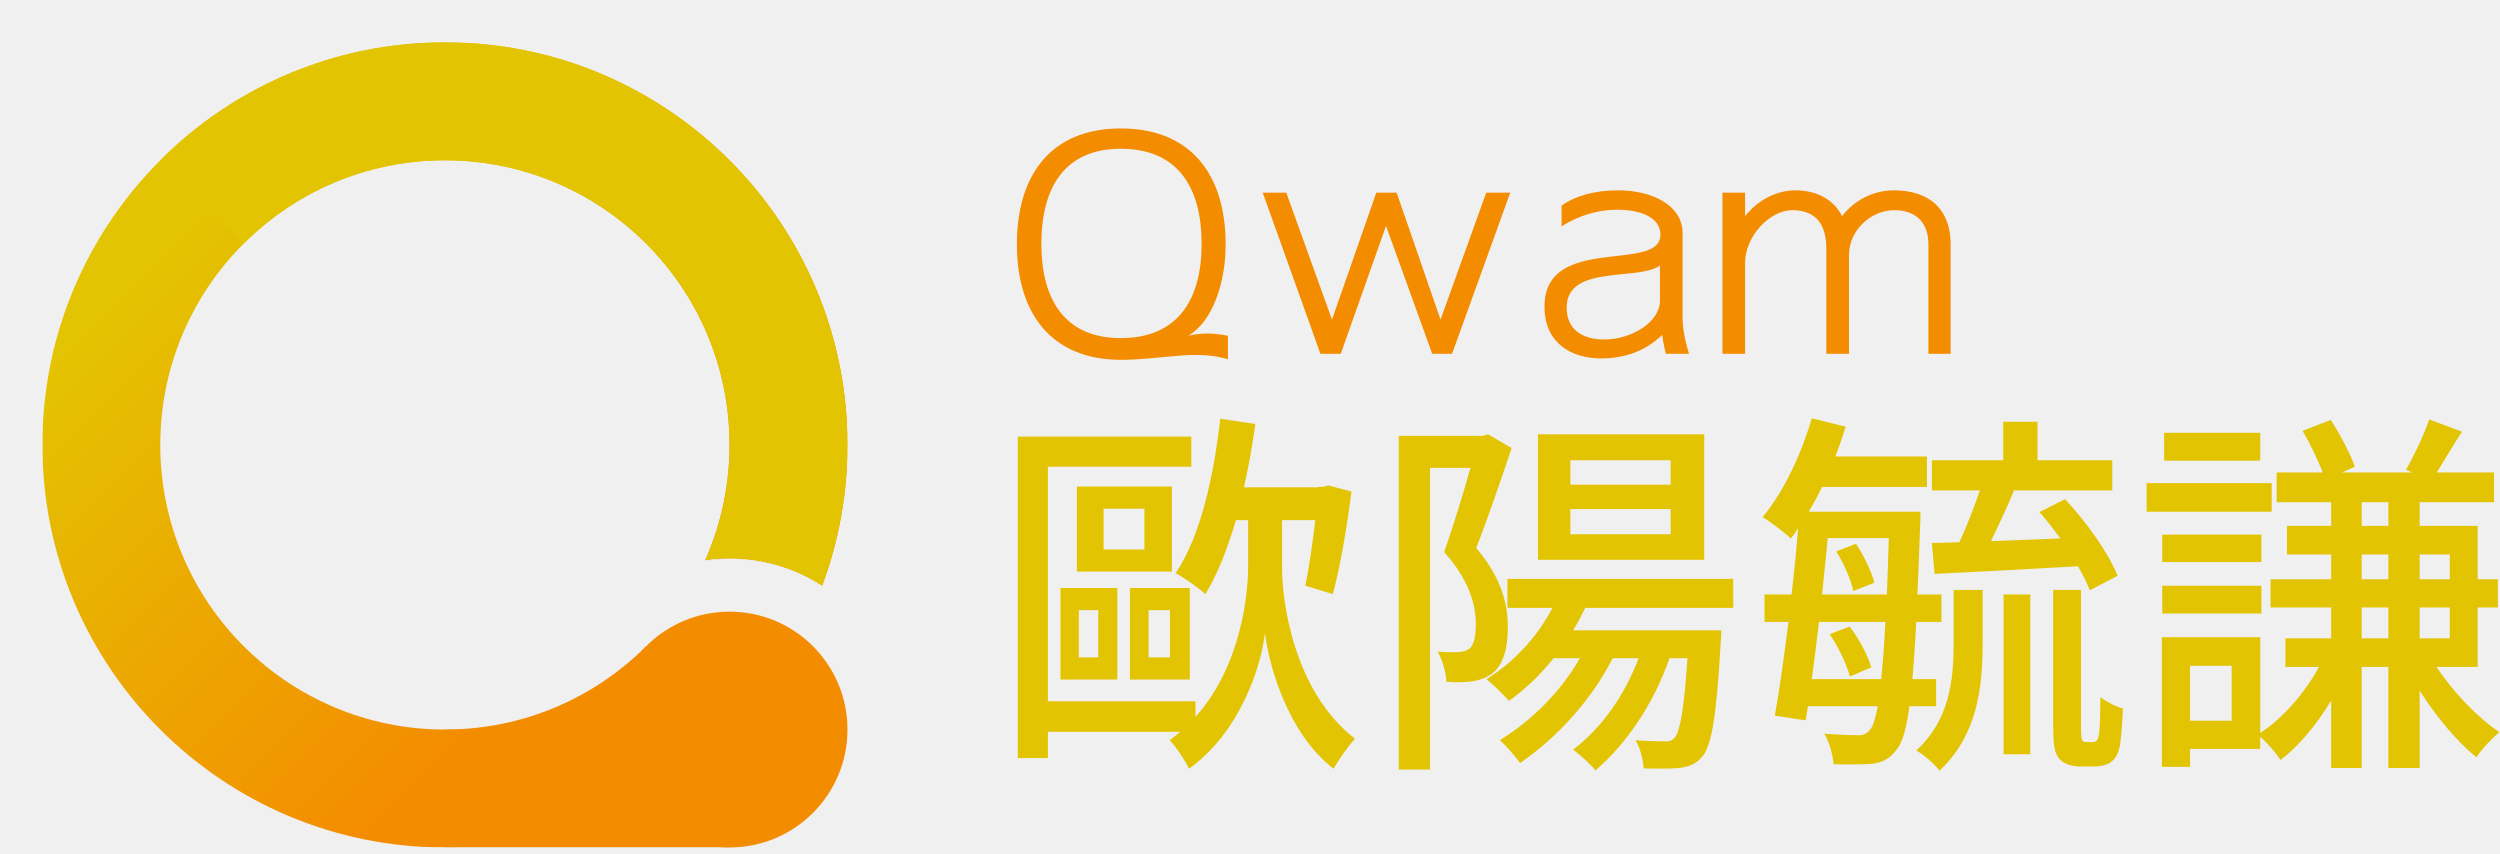
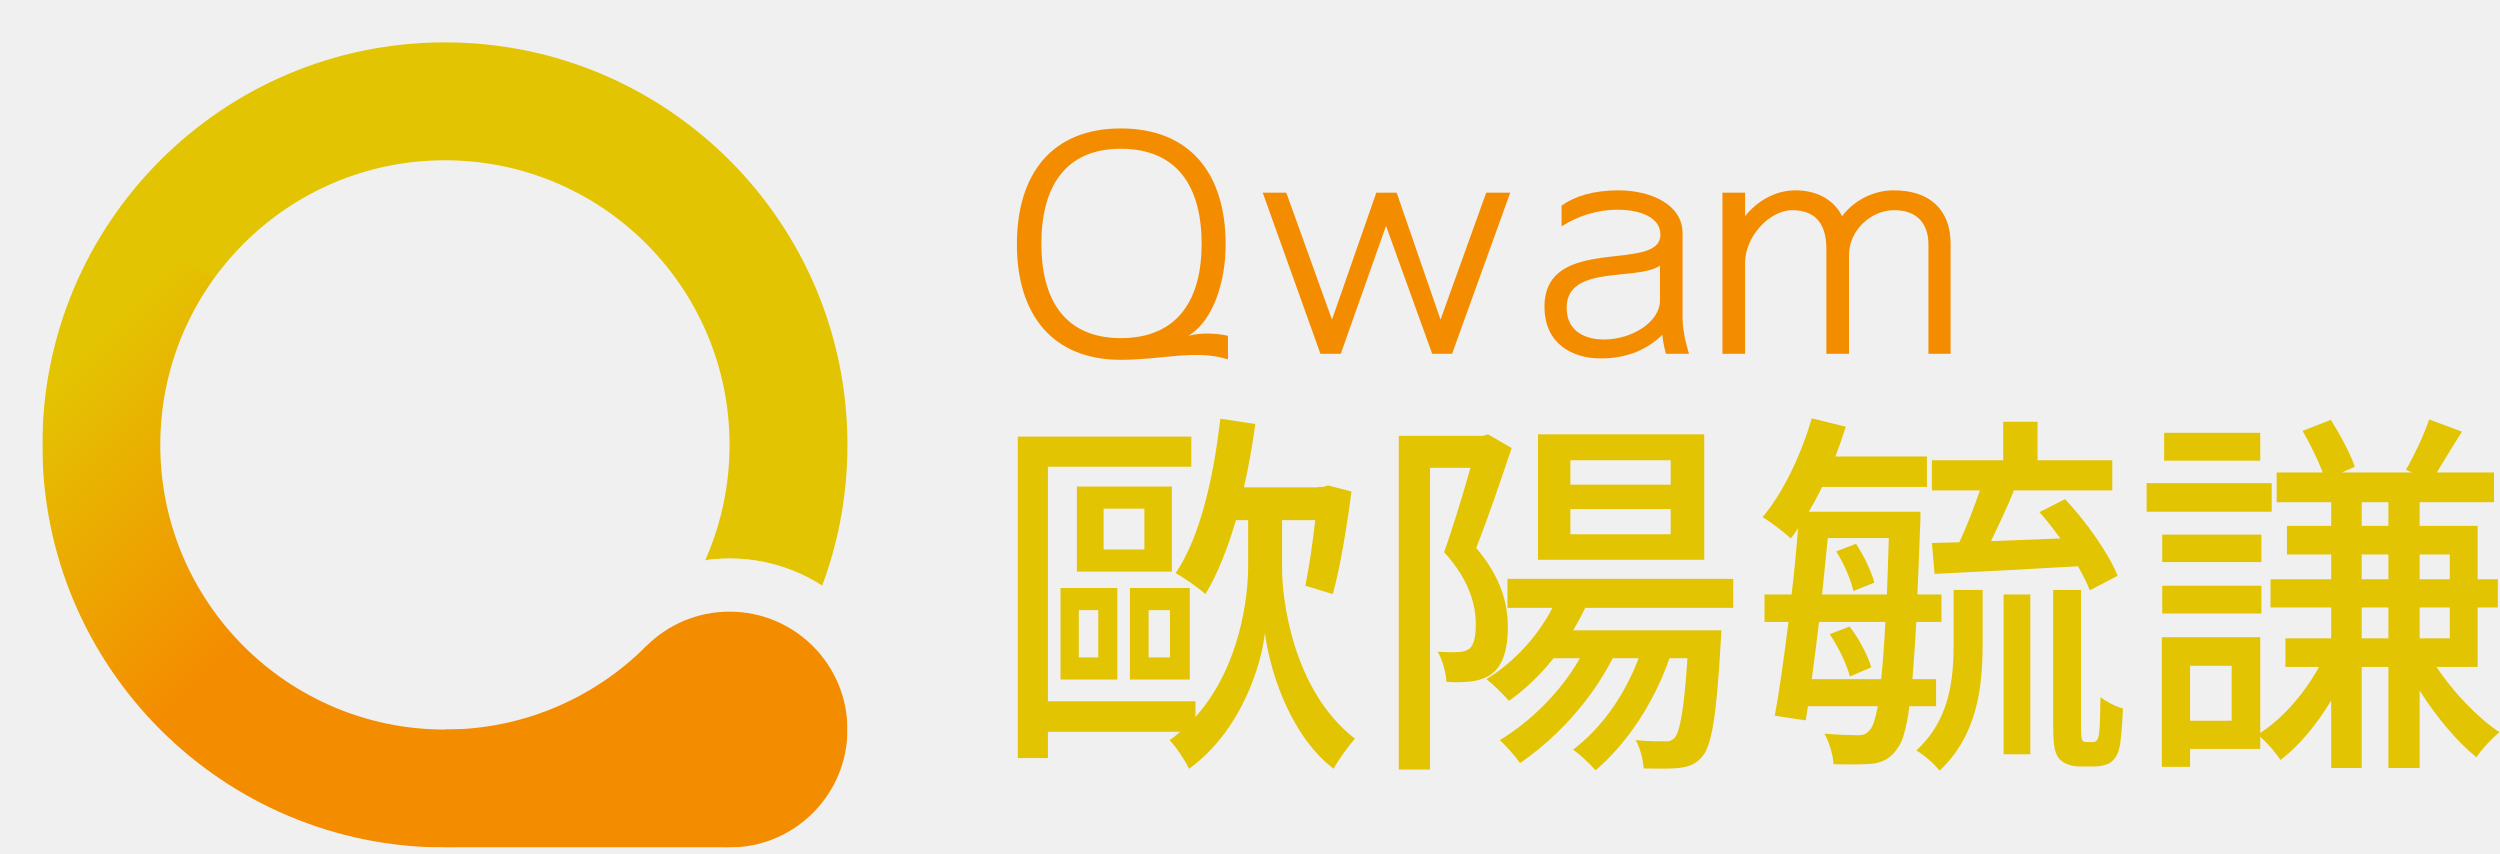
<svg xmlns="http://www.w3.org/2000/svg" width="1180px" height="403px" viewBox="0 0 1180 403" version="1.1">
  <defs>
-     <linearGradient x1="0" x2="1" id="Gradient">
+     <linearGradient x1="0" x2="1" id="G" gradientTransform="rotate(45)">
      <stop offset="0" stop-color="#E3C402" />
+       <stop offset="0.3" stop-color="#E3C402" />
+       <stop offset="0.7" stop-color="#F48C00" />
      <stop offset="1" stop-color="#F48C00" />
    </linearGradient>
-     <linearGradient id="bg" href="#Gradient" gradientTransform="translate(0.20 0.20) rotate(45) scale(0.7)" />
    <mask id="p1">
      <circle fill="white" cx="0" cy="0" r="500" />
      <circle fill="black" cx="0" cy="0" r="353.553" />
      <path stroke="black" fill="black" d="M 203.553 203.553 A 150 150 1 0 1 503.553 503.553 Z" />
      <rect fill="white" x="0" y="353.553" width="353.553" height="146.447" />
+       <circle fill="white" cx="353.553" cy="353.553" r="146.447" />
    </mask>
  </defs>
  <g transform="translate(210, 210) scale(0.38)">
    <g mask="url(#p1)">
-       <rect x="-500" y="-500" width="1000" height="1000" fill="url(#bg)" />
-     </g>
-     <g mask="url(#p1)">
-       <rect x="-500" y="-500" width="1000" height="500" fill="#E3C402" transform="rotate(45)" />
-     </g>
-     <g>
-       <circle fill="#F48C00" cx="353.553" cy="353.553" r="146.447" />
+       <rect x="-500" y="-500" width="1000" height="1000" fill="url(#G)" />
+       <rect x="-500" y="-500" width="1000" height="500" fill="#E3C402" transform="rotate(30) translate(0, -36)" />
    </g>
  </g>
  <g stroke="none" stroke-width="1" fill="none" fill-rule="evenodd">
    <g id="歐陽毓謙" transform="translate(480.4, 197.44)" fill="#E3C402" fill-rule="nonzero">
      <path d="M124.74,48.06 L140.4,48.06 C139.14,59.4 137.34,71.1 135.72,79.02 L148.68,82.98 C152.1,70.74 155.34,51.3 157.5,34.56 L146.52,31.68 L144,32.4 L141.66,32.4 L141.66,32.58 L106.74,32.58 C108.9,23.04 110.7,12.96 112.14,2.7 L95.58,0.18 C92.34,28.44 86.04,55.98 74.52,73.08 C78.48,75.24 85.68,80.28 88.56,82.98 C94.32,73.44 99,61.56 102.96,48.06 L108.72,48.06 L108.72,70.02 C108.72,83.34 105.3,117 83.88,140.94 L83.88,133.56 L14.22,133.56 L14.22,22.86 L81.9,22.86 L81.9,8.64 L1.13686838e-13,8.64 L1.13686838e-13,160.38 L14.22,160.38 L14.22,147.96 L76.68,147.96 C75.06,149.4 73.44,150.66 71.64,151.92 C74.52,154.8 79.2,161.82 80.82,165.42 C105.48,147.6 115.02,116.28 116.64,101.34 C118.44,115.74 126.9,148.32 149.04,165.42 C151.2,161.46 156.06,154.62 159.12,151.2 C129.78,128.52 124.56,85.14 124.74,70.02 L124.74,48.06 Z M40.5,42.66 L59.76,42.66 L59.76,61.92 L40.5,61.92 L40.5,42.66 Z M27.9,72.36 L72.72,72.36 L72.72,32.22 L27.9,32.22 L27.9,72.36 Z M61.74,90.54 L71.82,90.54 L71.82,112.86 L61.74,112.86 L61.74,90.54 Z M52.92,123.3 L81.18,123.3 L81.18,80.1 L52.92,80.1 L52.92,123.3 Z M28.8,90.54 L37.98,90.54 L37.98,112.86 L28.8,112.86 L28.8,90.54 Z M20.16,123.3 L46.98,123.3 L46.98,80.1 L20.16,80.1 L20.16,123.3 Z" />
      <path d="M308.16,31.32 L260.82,31.32 L260.82,19.8 L308.16,19.8 L308.16,31.32 Z M308.16,54.72 L260.82,54.72 L260.82,42.84 L308.16,42.84 L308.16,54.72 Z M324,7.56 L245.52,7.56 L245.52,66.78 L324,66.78 L324,7.56 Z M221.94,7.56 L219.42,8.28 L179.82,8.28 L179.82,165.78 L194.58,165.78 L194.58,23.4 L213.66,23.4 C210.24,35.46 205.56,50.94 201.24,63.18 C213.12,76.32 216.18,88.02 216.18,97.2 C216.18,102.42 215.46,107.1 212.94,108.9 C211.32,109.98 209.34,110.34 207.18,110.34 C204.84,110.52 201.78,110.34 198.18,110.16 C200.52,114.12 202.14,120.24 202.32,124.38 C206.64,124.74 210.96,124.56 214.2,124.2 C217.8,123.66 221.04,122.58 223.74,120.6 C228.96,116.64 231.3,109.08 231.3,98.64 C231.3,87.84 228.42,75.42 216.36,61.2 C222.12,46.62 228.24,28.44 233.1,14.04 L221.94,7.56 Z M337.68,89.46 L337.68,75.78 L231.12,75.78 L231.12,89.46 L252.36,89.46 C245.16,103.32 234,115.2 221.22,123.12 C224.28,125.46 229.5,130.68 231.84,133.38 C239.4,127.98 246.6,121.14 252.9,113.22 L265.32,113.22 C256.32,129.06 242.46,142.74 227.52,151.92 C230.4,154.44 235.08,159.84 237.06,162.72 C254.16,151.02 270.54,133.38 280.8,113.22 L293.04,113.22 C286.38,130.86 275.58,146.16 262.08,156.42 C265.32,158.58 270.54,163.62 272.7,166.14 C287.28,153.72 300.06,134.82 307.62,113.22 L316.08,113.22 C314.46,137.88 312.48,147.78 310.14,150.66 C308.7,152.28 307.26,152.64 305.1,152.46 C302.58,152.46 297.36,152.46 291.6,151.92 C293.76,155.52 295.2,161.28 295.38,165.24 C302.04,165.42 308.16,165.42 311.94,165.06 C316.62,164.52 320.04,163.26 322.92,159.84 C327.42,154.8 329.76,141.3 331.74,106.38 C331.92,104.22 332.1,100.08 332.1,100.08 L262.08,100.08 C264.24,96.66 266.04,93.06 267.84,89.46 L337.68,89.46 Z" />
      <path d="M431.46,58.86 L432.72,73.44 C450.9,72.54 475.92,71.28 500.4,69.84 C502.74,73.98 504.72,77.76 505.98,81.18 L519.12,74.34 C514.98,63.9 504.36,48.78 494.28,38.16 L482.22,44.28 C485.64,48.06 488.88,52.38 492.12,56.7 L459.36,57.96 C462.96,50.4 466.92,42.12 470.16,34.2 L469.44,34.02 L516.6,34.02 L516.6,19.8 L481.32,19.8 L481.32,1.62 L465.12,1.62 L465.12,19.8 L431.46,19.8 L431.46,34.02 L454.14,34.02 C451.44,41.76 448.02,50.76 444.42,58.5 L431.46,58.86 Z M386.28,62.82 C389.88,68.4 393.3,76.32 394.38,81.54 L404.28,77.58 C403.02,72.54 399.42,64.98 395.64,59.22 L386.28,62.82 Z M383.22,101.88 C387.36,108 391.32,116.28 392.76,121.86 L402.84,117.54 C401.22,111.96 397.08,104.04 392.58,98.28 L383.22,101.88 Z M374.76,123.12 C375.84,114.66 377.1,105.48 378.18,96.12 L409.5,96.12 C408.96,107.1 408.24,116.1 407.52,123.12 L374.76,123.12 Z M411.12,56.52 C410.76,66.42 410.58,75.24 410.22,83.16 L379.62,83.16 C380.52,74.16 381.42,65.16 382.32,56.52 L411.12,56.52 Z M433.44,135.9 L433.44,123.12 L422.28,123.12 C422.82,115.74 423.54,106.74 424.08,96.12 L435.96,96.12 L435.96,83.16 L424.62,83.16 C424.98,73.8 425.52,63.18 425.88,51.48 C426.06,49.32 426.06,44.1 426.06,44.1 L373.32,44.1 C375.48,40.5 377.64,36.54 379.62,32.4 L429.12,32.4 L429.12,18 L385.92,18 C387.72,13.32 389.34,8.64 390.78,3.96 L374.76,-5.68434189e-14 C369.72,17.28 361.26,35.1 351.54,46.62 C355.14,48.78 361.8,53.82 364.86,56.7 C366.12,55.26 367.2,53.64 368.28,51.84 C367.56,61.74 366.48,72.54 365.22,83.16 L352.44,83.16 L352.44,96.12 L363.78,96.12 C361.62,112.86 359.46,128.7 357.3,140.4 L371.88,142.56 L372.96,135.9 L405.9,135.9 C404.82,141.66 403.74,145.08 402.48,146.7 C400.68,149.04 399.24,149.58 396.54,149.58 C393.66,149.58 387.54,149.4 380.7,148.86 C383.04,152.82 384.84,159.12 385.02,163.26 C391.86,163.44 398.52,163.44 403.2,163.08 C408.24,162.36 411.84,160.74 415.26,155.7 C417.6,152.64 419.4,146.7 420.84,135.9 L433.44,135.9 Z M441.72,106.2 C441.72,123.12 439.92,142.38 424.08,156.78 C427.68,158.76 432.72,163.26 435.06,166.32 C452.88,149.58 455.4,127.08 455.4,106.38 L455.4,81 L441.72,81 L441.72,106.2 Z M465.3,158.58 L477.9,158.58 L477.9,83.16 L465.3,83.16 L465.3,158.58 Z M504.18,152.82 C503.46,152.82 502.74,152.46 502.38,151.92 C502.02,151.2 501.84,149.04 501.84,145.8 L501.84,81 L488.7,81 L488.7,144.54 C488.7,155.7 489.6,158.58 491.94,161.1 C494.1,163.26 497.7,164.34 501.12,164.34 L508.14,164.34 C510.48,164.34 513.36,163.8 515.34,162.72 C517.5,161.28 519.12,159.12 519.84,155.88 C520.74,153 521.28,144.36 521.64,136.98 C518.22,136.08 513.72,133.74 511.02,131.58 C510.84,139.14 510.84,145.08 510.48,147.6 C510.3,150.12 509.76,151.56 509.22,152.1 C508.68,152.64 507.96,152.82 507.06,152.82 L504.18,152.82 Z" />
      <path d="M586.44,6.84 L541.08,6.84 L541.08,19.98 L586.44,19.98 L586.44,6.84 Z M591.84,30.6 L532.8,30.6 L532.8,44.1 L591.84,44.1 L591.84,30.6 Z M586.98,54.9 L540.18,54.9 L540.18,67.86 L586.98,67.86 L586.98,54.9 Z M540.18,92.16 L586.98,92.16 L586.98,79.02 L540.18,79.02 L540.18,92.16 Z M634.32,103.86 L634.32,89.28 L646.92,89.28 L646.92,103.86 L634.32,103.86 Z M634.32,64.26 L646.92,64.26 L646.92,75.96 L634.32,75.96 L634.32,64.26 Z M634.32,39.6 L646.92,39.6 L646.92,50.76 L634.32,50.76 L634.32,39.6 Z M675.9,64.26 L675.9,75.96 L661.68,75.96 L661.68,64.26 L675.9,64.26 Z M675.9,103.86 L661.68,103.86 L661.68,89.28 L675.9,89.28 L675.9,103.86 Z M572.94,142.74 L553.32,142.74 L553.32,116.82 L572.94,116.82 L572.94,142.74 Z M689.04,117.36 L689.04,89.28 L698.58,89.28 L698.58,75.96 L689.04,75.96 L689.04,50.76 L661.68,50.76 L661.68,39.6 L696.78,39.6 L696.78,25.56 L669.78,25.56 C673.2,19.98 677.34,12.96 681.66,6.3 L666.18,0.54 C663.84,7.56 658.98,17.82 655.2,24.3 L658.08,25.56 L624.96,25.56 L631.08,22.86 C629.1,16.92 624.06,7.56 619.74,0.72 L606.42,5.94 C610.02,12.06 613.62,19.62 615.96,25.56 L594.18,25.56 L594.18,39.6 L619.92,39.6 L619.92,50.76 L599.04,50.76 L599.04,64.26 L619.92,64.26 L619.92,75.96 L591.3,75.96 L591.3,89.28 L619.92,89.28 L619.92,103.86 L598.32,103.86 L598.32,117.36 L614.16,117.36 C607.5,129.6 597.06,141.66 586.44,148.5 L586.44,103.32 L540,103.32 L540,164.52 L553.32,164.52 L553.32,156.06 L586.44,156.06 L586.44,150.3 C589.86,153.36 593.82,157.86 595.98,161.28 C604.62,154.8 613.08,144.54 619.92,133.2 L619.92,165.06 L634.32,165.06 L634.32,117.36 L646.92,117.36 L646.92,165.06 L661.68,165.06 L661.68,128.52 C669.42,140.76 679.32,152.64 688.5,160.02 C690.84,156.24 695.88,151.02 699.3,148.14 C689.04,141.3 677.52,129.24 669.6,117.36 L689.04,117.36 Z" />
    </g>
    <g id="Qwam" transform="translate(479.9755, 60.62398)" fill="#F48C00" fill-rule="nonzero">
      <path d="M99.619,97.875 C93.733,96.567 86.757,96.349 80.872,97.875 C92.425,91.117 98.529,72.807 98.529,54.714 C98.529,21.362 81.744,0 49.046,0 C16.567,0 -1.13686838e-13,21.362 -1.13686838e-13,54.714 C-1.13686838e-13,87.629 16.567,109.21 49.046,109.21 C68.447,109.21 84.578,104.196 99.619,108.992 L99.619,97.875 Z M87.193,54.496 C87.193,80.872 75.858,98.965 49.046,98.965 C22.67,98.965 11.553,80.872 11.553,54.496 C11.553,27.684 22.67,9.591 49.046,9.591 C75.858,9.591 87.193,27.684 87.193,54.496 Z" />
      <polygon points="232.864 30.3 221.529 30.3 199.948 90.245 179.24 30.3 169.649 30.3 148.722 90.245 127.142 30.3 116.025 30.3 143.272 106.376 152.864 106.376 174.226 45.995 196.025 106.376 205.398 106.376" />
      <path d="M317.253,106.376 C317.253,106.376 314.202,97.221 314.202,89.591 L314.202,49.482 C314.202,35.749 298.943,29.21 283.902,29.21 C272.131,29.21 263.193,32.044 257.09,36.403 L257.09,46.213 C264.937,41.199 274.093,38.365 283.248,38.365 C294.147,38.365 303.738,41.853 303.738,50.136 C303.738,68.447 249.025,49.482 249.025,84.142 C249.025,101.798 262.322,108.556 275.619,108.556 C288.262,108.556 297.635,104.196 304.61,97.439 C305.046,101.798 306.354,106.376 306.354,106.376 L317.253,106.376 Z M303.52,81.308 C303.52,91.335 290.223,99.619 277.144,99.619 C268.643,99.619 259.488,96.131 259.488,84.578 C259.488,64.087 292.839,72.153 303.52,64.741 L303.52,81.308 Z" />
      <path d="M440.708,106.376 L440.708,54.496 C440.708,38.583 431.117,29.21 413.896,29.21 C403.651,29.21 394.714,34.441 389.482,41.417 C385.777,34.005 378.147,29.21 367.466,29.21 C358.093,29.21 349.373,34.223 343.706,41.417 L343.706,30.3 L333.025,30.3 L333.025,106.376 L343.706,106.376 L343.706,63.433 C343.706,51.008 355.259,38.583 365.94,38.583 C378.583,38.583 382.071,47.084 382.071,56.894 L382.071,106.376 L392.752,106.376 L392.752,59.728 C392.752,47.956 403.215,38.583 414.114,38.583 C425.232,38.583 430.245,45.341 430.245,54.714 L430.245,106.376 L440.708,106.376 Z" />
    </g>
  </g>
</svg>
